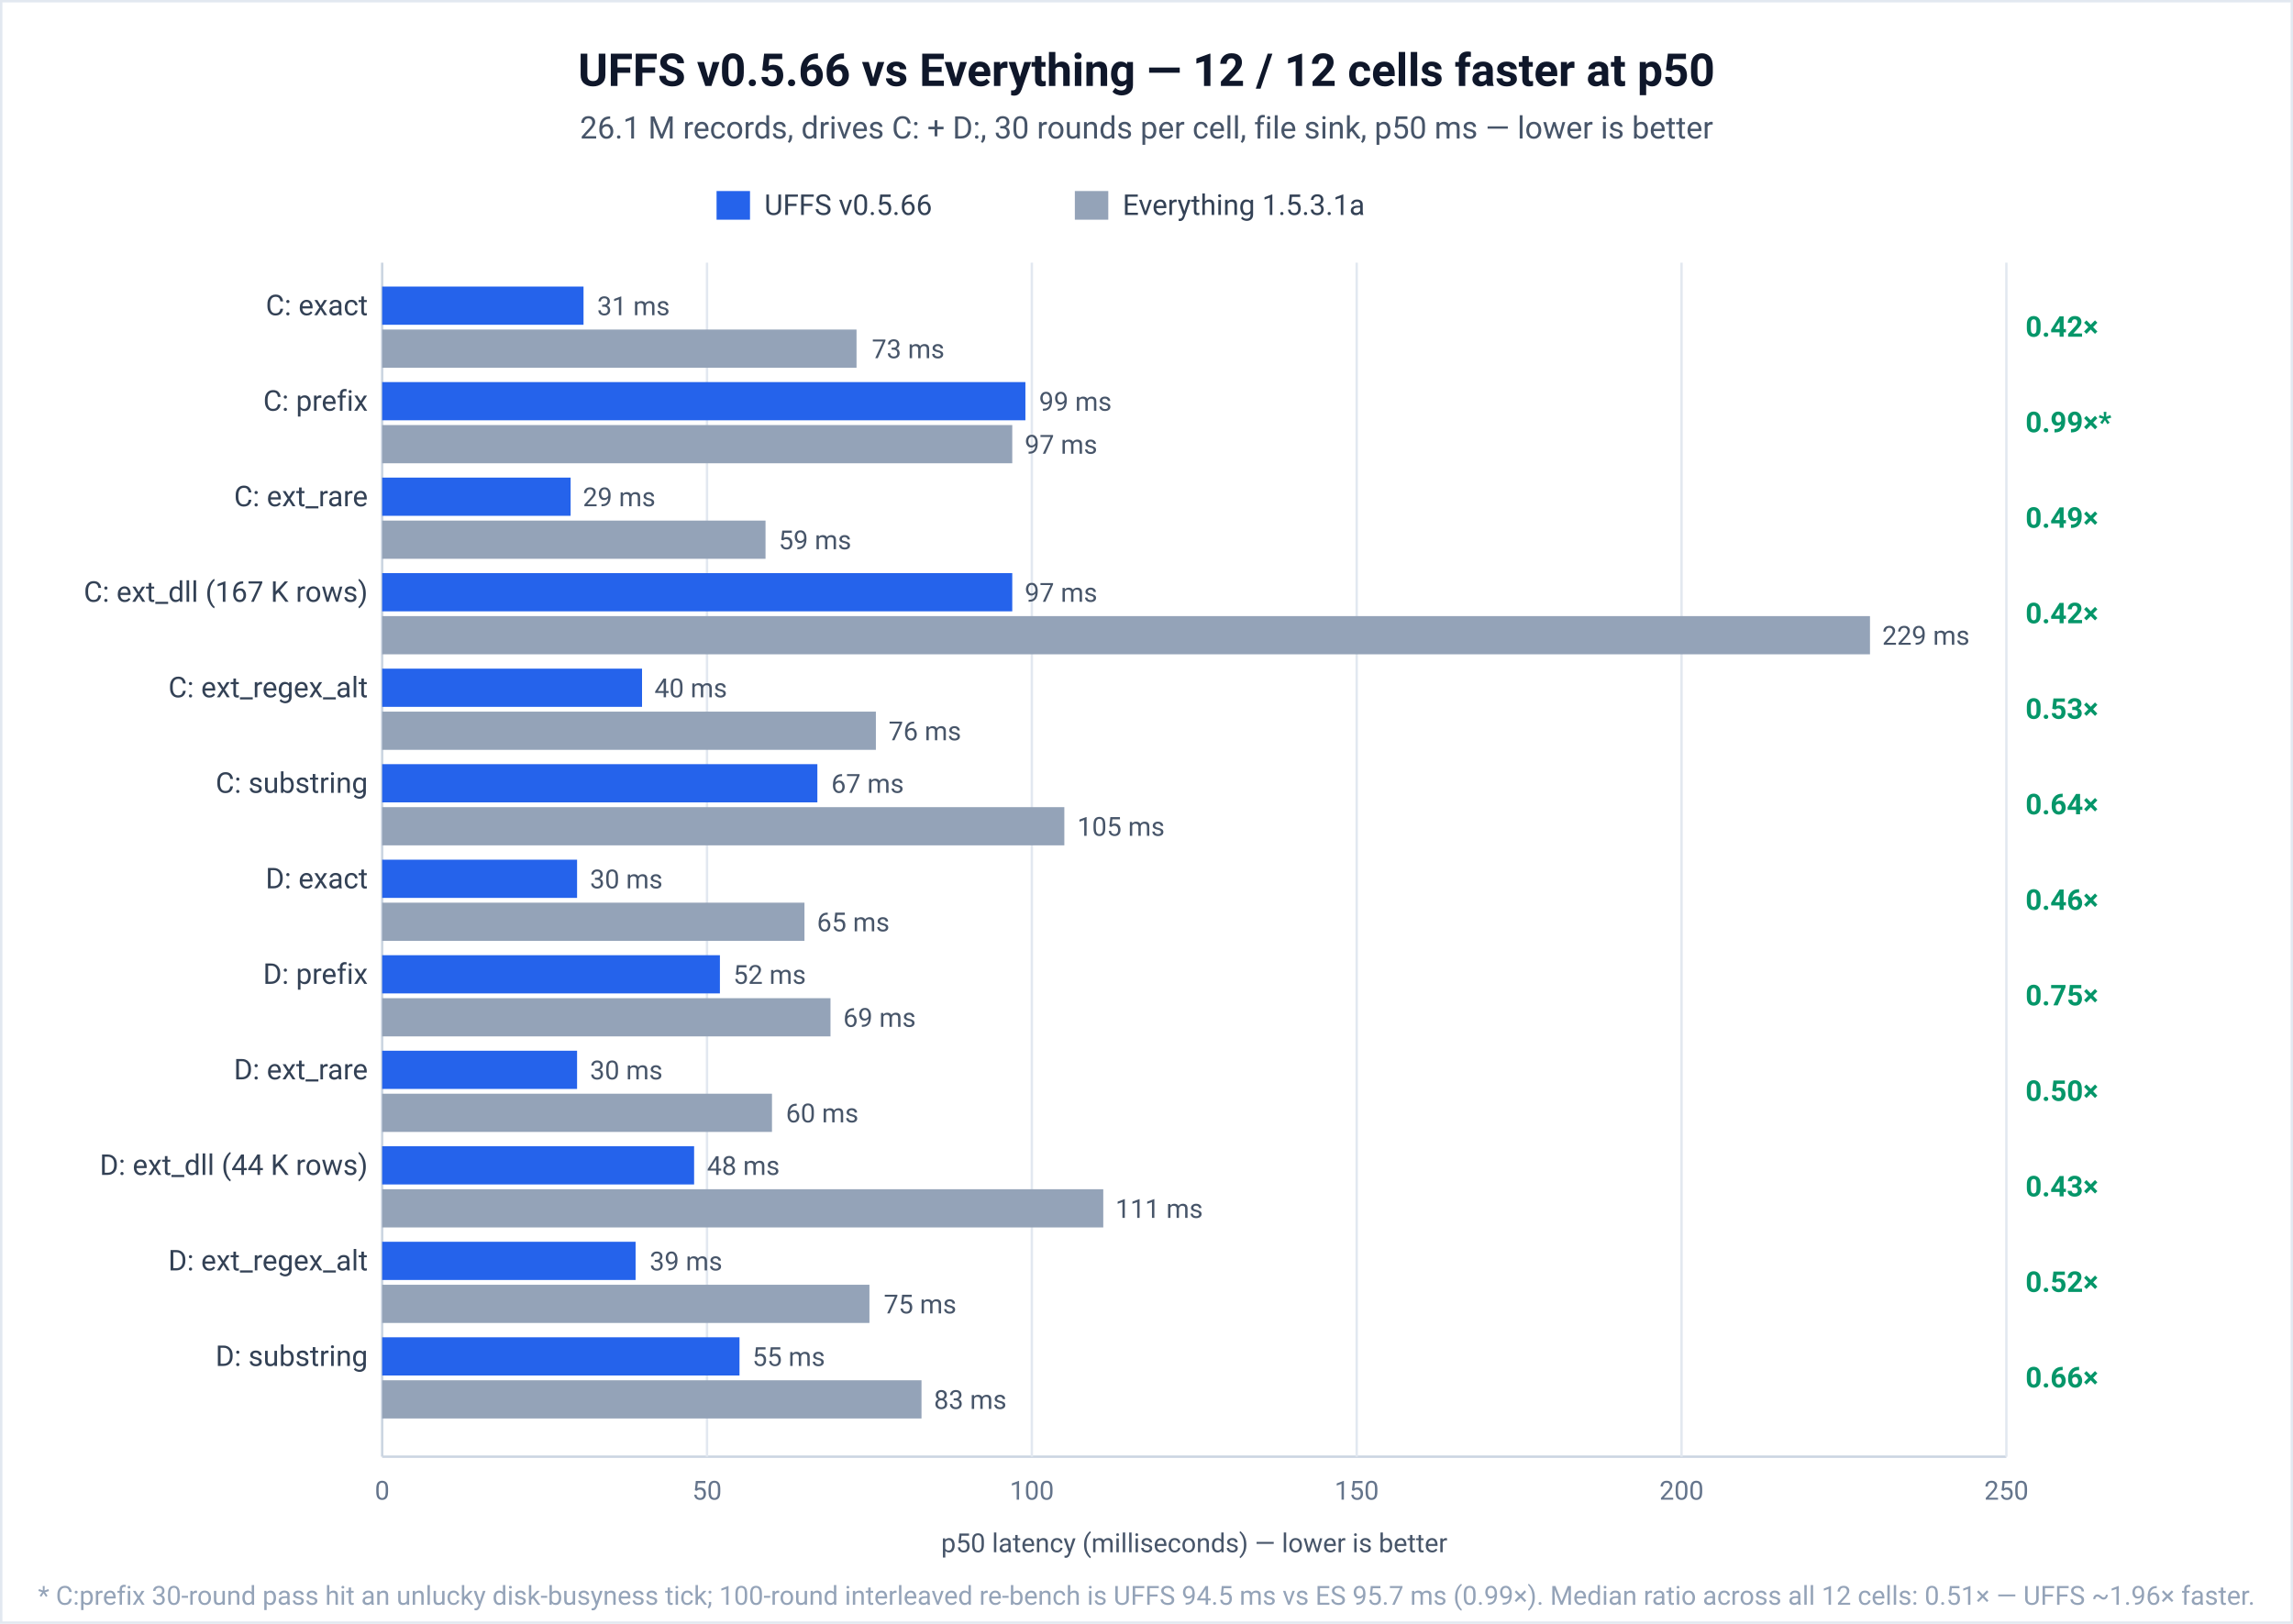
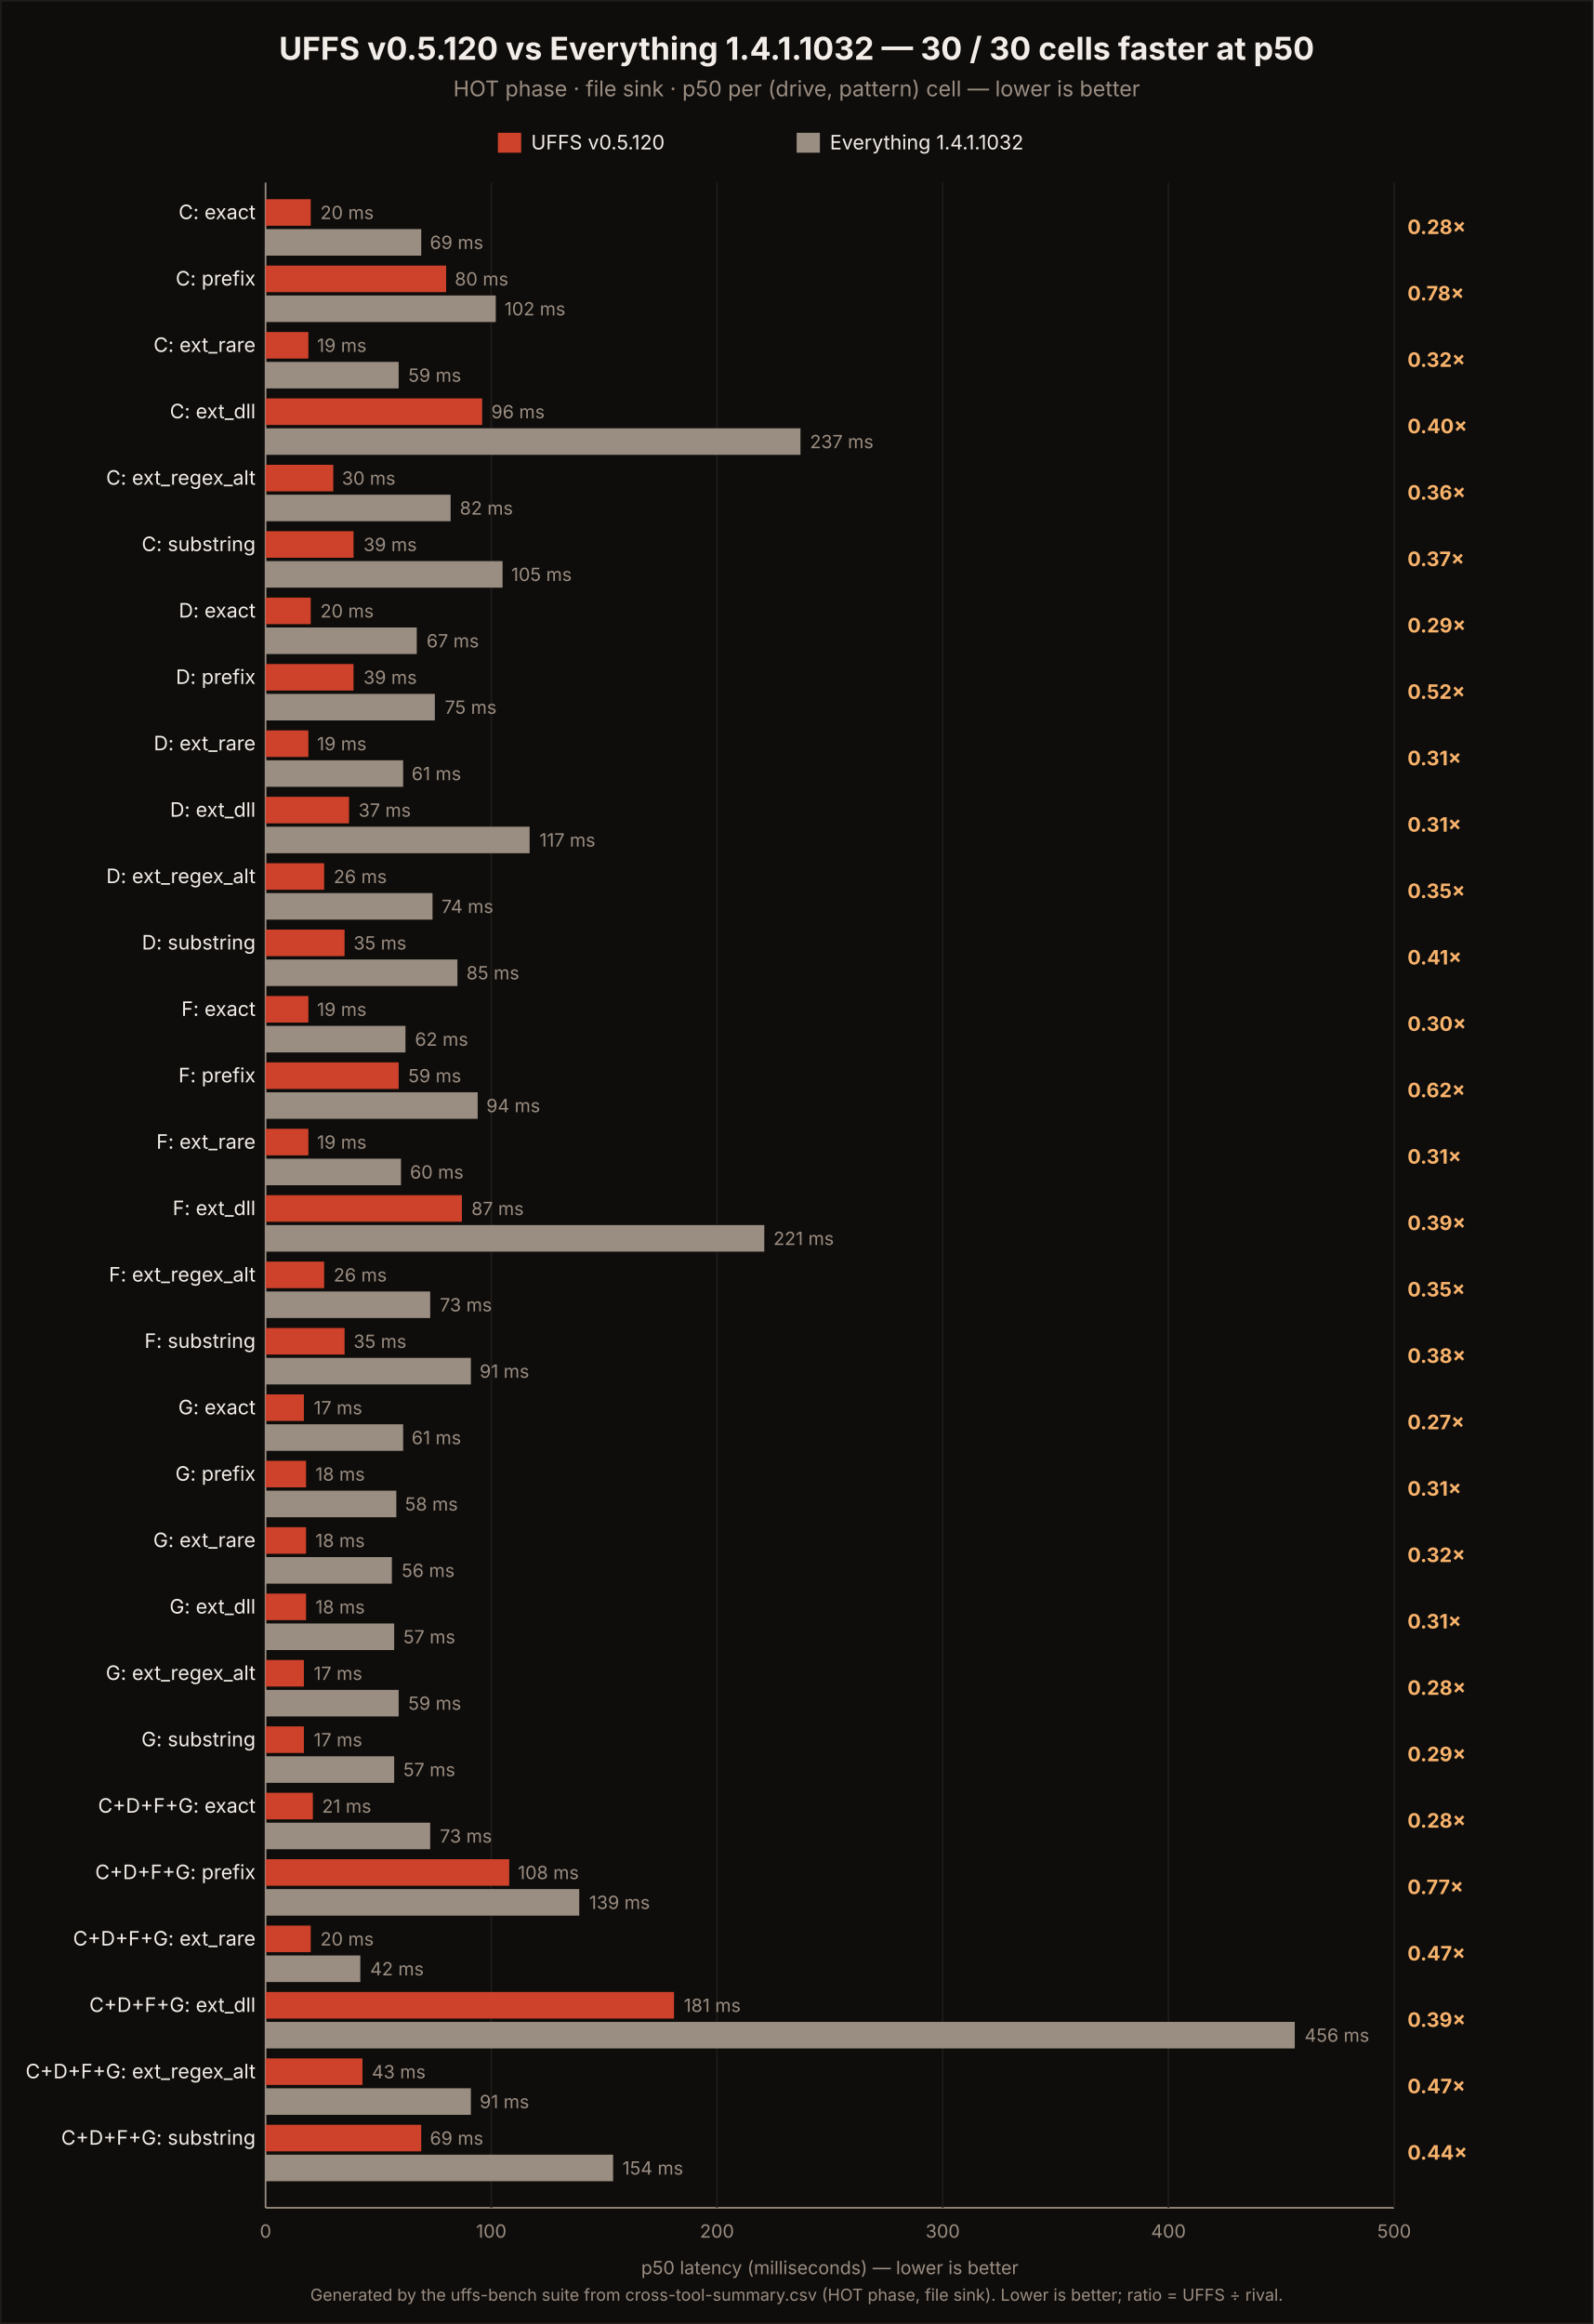
- <svg xmlns="http://www.w3.org/2000/svg" viewBox="0 0 960 680" font-family="-apple-system, BlinkMacSystemFont, 'Segoe UI', Roboto, Helvetica, Arial, sans-serif" role="img" aria-label="Horizontal bar chart: UFFS v0.5.66 wins 12 of 12 head-to-head cells against Everything at p50 median latency">
-   <rect x="0" y="0" width="960" height="680" fill="#ffffff" />
-   <rect x="0.5" y="0.5" width="959" height="679" fill="none" stroke="#e2e8f0" stroke-width="1" />
-   <text x="480" y="36" text-anchor="middle" font-size="19" font-weight="700" fill="#0f172a">UFFS v0.5.66 vs Everything — 12 / 12 cells faster at p50</text>
-   <text x="480" y="58" text-anchor="middle" font-size="13" fill="#475569">26.1 M records, drives C: + D:, 30 rounds per cell, file sink, p50 ms — lower is better</text>
-   <g transform="translate(300, 78)" font-size="12" fill="#334155">
-     <rect x="0" y="2" width="14" height="12" fill="#2563eb" />
-     <text x="20" y="12">UFFS v0.5.66</text>
-     <rect x="150" y="2" width="14" height="12" fill="#94a3b8" />
-     <text x="170" y="12">Everything 1.5.3.1a</text>
-   </g>
-   <g font-size="11" fill="#64748b">
-     <line x1="160" y1="110" x2="160" y2="610" stroke="#cbd5e1" stroke-width="1" />
-     <line x1="160" y1="610" x2="840" y2="610" stroke="#cbd5e1" stroke-width="1" />
-     <line x1="296" y1="110" x2="296" y2="610" stroke="#e2e8f0" stroke-width="1" />
-     <text x="296" y="628" text-anchor="middle">50</text>
-     <line x1="432" y1="110" x2="432" y2="610" stroke="#e2e8f0" stroke-width="1" />
-     <text x="432" y="628" text-anchor="middle">100</text>
-     <line x1="568" y1="110" x2="568" y2="610" stroke="#e2e8f0" stroke-width="1" />
-     <text x="568" y="628" text-anchor="middle">150</text>
-     <line x1="704" y1="110" x2="704" y2="610" stroke="#e2e8f0" stroke-width="1" />
-     <text x="704" y="628" text-anchor="middle">200</text>
-     <line x1="840" y1="110" x2="840" y2="610" stroke="#e2e8f0" stroke-width="1" />
-     <text x="840" y="628" text-anchor="middle">250</text>
-     <text x="160" y="628" text-anchor="middle">0</text>
-     <text x="500" y="650" text-anchor="middle" font-size="11" fill="#475569">p50 latency (milliseconds) — lower is better</text>
-   </g>
-   <g font-size="12" fill="#334155">
+ <svg xmlns="http://www.w3.org/2000/svg" viewBox="0 0 960 1400" font-family="Inter, -apple-system, BlinkMacSystemFont, 'Segoe UI', Roboto, Helvetica, Arial, sans-serif" role="img" aria-label="Horizontal bar chart: UFFS v0.5.120 vs Everything 1.4.1.1032 — 30 / 30 cells faster at p50">
+   <rect x="0" y="0" width="960" height="1400" fill="#0F0D0B" />
+   <rect x="0.5" y="0.5" width="959" height="1399" fill="none" stroke="#1E1B18" stroke-width="1" />
+   <text x="480" y="36" text-anchor="middle" font-size="19" font-weight="700" fill="#F2EDE8">UFFS v0.5.120 vs Everything 1.4.1.1032 — 30 / 30 cells faster at p50</text>
+   <text x="480" y="58" text-anchor="middle" font-size="13" fill="#9A8D82">HOT phase · file sink · p50 per (drive, pattern) cell — lower is better</text>
+   <g transform="translate(300, 78)" font-size="12" fill="#F2EDE8">
+     <rect x="0" y="2" width="14" height="12" fill="#CE422B" />
+     <text x="20" y="12">UFFS v0.5.120</text>
+     <rect x="180" y="2" width="14" height="12" fill="#9A8D82" />
+     <text x="200" y="12">Everything 1.4.1.1032</text>
+   </g>
+   <g font-size="11" fill="#9A8D82">
+     <line x1="160" y1="110" x2="160" y2="1330" stroke="#9A8D82" stroke-width="1" />
+     <line x1="160" y1="1330" x2="840" y2="1330" stroke="#9A8D82" stroke-width="1" />
+     <text x="160" y="1348" text-anchor="middle">0</text>
+     <line x1="296" y1="110" x2="296" y2="1330" stroke="#1E1B18" stroke-width="1" />
+     <text x="296" y="1348" text-anchor="middle">100</text>
+     <line x1="432" y1="110" x2="432" y2="1330" stroke="#1E1B18" stroke-width="1" />
+     <text x="432" y="1348" text-anchor="middle">200</text>
+     <line x1="568" y1="110" x2="568" y2="1330" stroke="#1E1B18" stroke-width="1" />
+     <text x="568" y="1348" text-anchor="middle">300</text>
+     <line x1="704" y1="110" x2="704" y2="1330" stroke="#1E1B18" stroke-width="1" />
+     <text x="704" y="1348" text-anchor="middle">400</text>
+     <line x1="840" y1="110" x2="840" y2="1330" stroke="#1E1B18" stroke-width="1" />
+     <text x="840" y="1348" text-anchor="middle">500</text>
+     <text x="500" y="1370" text-anchor="middle" font-size="11" fill="#9A8D82">p50 latency (milliseconds) — lower is better</text>
+   </g>
+   <g font-size="12" fill="#F2EDE8">
    <text x="154" y="132" text-anchor="end">C: exact</text>
-     <rect x="160" y="120" width="84.3" height="16" fill="#2563eb" />
-     <rect x="160" y="138" width="198.6" height="16" fill="#94a3b8" />
-     <text x="250" y="132" font-size="11" fill="#475569">31 ms</text>
-     <text x="365" y="150" font-size="11" fill="#475569">73 ms</text>
-     <text x="848" y="141" font-size="12" font-weight="700" fill="#059669">0.42×</text>
-   </g>
-   <g font-size="12" fill="#334155">
+     <rect x="160" y="120" width="27.2" height="16" fill="#CE422B" />
+     <rect x="160" y="138" width="93.8" height="16" fill="#9A8D82" />
+     <text x="193" y="132" font-size="11" fill="#9A8D82">20 ms</text>
+     <text x="259" y="150" font-size="11" fill="#9A8D82">69 ms</text>
+     <text x="848" y="141" font-size="12" font-weight="700" fill="#F7B26B">0.28×</text>
+   </g>
+   <g font-size="12" fill="#F2EDE8">
    <text x="154" y="172" text-anchor="end">C: prefix</text>
-     <rect x="160" y="160" width="269.3" height="16" fill="#2563eb" />
-     <rect x="160" y="178" width="263.8" height="16" fill="#94a3b8" />
-     <text x="435" y="172" font-size="11" fill="#475569">99 ms</text>
-     <text x="429" y="190" font-size="11" fill="#475569">97 ms</text>
-     <text x="848" y="181" font-size="12" font-weight="700" fill="#059669">0.99×*</text>
-   </g>
-   <g font-size="12" fill="#334155">
+     <rect x="160" y="160" width="108.8" height="16" fill="#CE422B" />
+     <rect x="160" y="178" width="138.7" height="16" fill="#9A8D82" />
+     <text x="274" y="172" font-size="11" fill="#9A8D82">80 ms</text>
+     <text x="304" y="190" font-size="11" fill="#9A8D82">102 ms</text>
+     <text x="848" y="181" font-size="12" font-weight="700" fill="#F7B26B">0.78×</text>
+   </g>
+   <g font-size="12" fill="#F2EDE8">
    <text x="154" y="212" text-anchor="end">C: ext_rare</text>
-     <rect x="160" y="200" width="78.9" height="16" fill="#2563eb" />
-     <rect x="160" y="218" width="160.5" height="16" fill="#94a3b8" />
-     <text x="244" y="212" font-size="11" fill="#475569">29 ms</text>
-     <text x="326" y="230" font-size="11" fill="#475569">59 ms</text>
-     <text x="848" y="221" font-size="12" font-weight="700" fill="#059669">0.49×</text>
-   </g>
-   <g font-size="12" fill="#334155">
-     <text x="154" y="252" text-anchor="end">C: ext_dll (167 K rows)</text>
-     <rect x="160" y="240" width="263.8" height="16" fill="#2563eb" />
-     <rect x="160" y="258" width="622.9" height="16" fill="#94a3b8" />
-     <text x="429" y="252" font-size="11" fill="#475569">97 ms</text>
-     <text x="788" y="270" font-size="11" fill="#475569">229 ms</text>
-     <text x="848" y="261" font-size="12" font-weight="700" fill="#059669">0.42×</text>
-   </g>
-   <g font-size="12" fill="#334155">
+     <rect x="160" y="200" width="25.8" height="16" fill="#CE422B" />
+     <rect x="160" y="218" width="80.2" height="16" fill="#9A8D82" />
+     <text x="191" y="212" font-size="11" fill="#9A8D82">19 ms</text>
+     <text x="246" y="230" font-size="11" fill="#9A8D82">59 ms</text>
+     <text x="848" y="221" font-size="12" font-weight="700" fill="#F7B26B">0.32×</text>
+   </g>
+   <g font-size="12" fill="#F2EDE8">
+     <text x="154" y="252" text-anchor="end">C: ext_dll</text>
+     <rect x="160" y="240" width="130.5" height="16" fill="#CE422B" />
+     <rect x="160" y="258" width="322.3" height="16" fill="#9A8D82" />
+     <text x="296" y="252" font-size="11" fill="#9A8D82">96 ms</text>
+     <text x="488" y="270" font-size="11" fill="#9A8D82">237 ms</text>
+     <text x="848" y="261" font-size="12" font-weight="700" fill="#F7B26B">0.40×</text>
+   </g>
+   <g font-size="12" fill="#F2EDE8">
    <text x="154" y="292" text-anchor="end">C: ext_regex_alt</text>
-     <rect x="160" y="280" width="108.8" height="16" fill="#2563eb" />
-     <rect x="160" y="298" width="206.7" height="16" fill="#94a3b8" />
-     <text x="274" y="292" font-size="11" fill="#475569">40 ms</text>
-     <text x="372" y="310" font-size="11" fill="#475569">76 ms</text>
-     <text x="848" y="301" font-size="12" font-weight="700" fill="#059669">0.53×</text>
-   </g>
-   <g font-size="12" fill="#334155">
+     <rect x="160" y="280" width="40.8" height="16" fill="#CE422B" />
+     <rect x="160" y="298" width="111.5" height="16" fill="#9A8D82" />
+     <text x="206" y="292" font-size="11" fill="#9A8D82">30 ms</text>
+     <text x="277" y="310" font-size="11" fill="#9A8D82">82 ms</text>
+     <text x="848" y="301" font-size="12" font-weight="700" fill="#F7B26B">0.36×</text>
+   </g>
+   <g font-size="12" fill="#F2EDE8">
    <text x="154" y="332" text-anchor="end">C: substring</text>
-     <rect x="160" y="320" width="182.2" height="16" fill="#2563eb" />
-     <rect x="160" y="338" width="285.6" height="16" fill="#94a3b8" />
-     <text x="348" y="332" font-size="11" fill="#475569">67 ms</text>
-     <text x="451" y="350" font-size="11" fill="#475569">105 ms</text>
-     <text x="848" y="341" font-size="12" font-weight="700" fill="#059669">0.64×</text>
-   </g>
-   <g font-size="12" fill="#334155">
+     <rect x="160" y="320" width="53.0" height="16" fill="#CE422B" />
+     <rect x="160" y="338" width="142.8" height="16" fill="#9A8D82" />
+     <text x="219" y="332" font-size="11" fill="#9A8D82">39 ms</text>
+     <text x="308" y="350" font-size="11" fill="#9A8D82">105 ms</text>
+     <text x="848" y="341" font-size="12" font-weight="700" fill="#F7B26B">0.37×</text>
+   </g>
+   <g font-size="12" fill="#F2EDE8">
    <text x="154" y="372" text-anchor="end">D: exact</text>
-     <rect x="160" y="360" width="81.6" height="16" fill="#2563eb" />
-     <rect x="160" y="378" width="176.8" height="16" fill="#94a3b8" />
-     <text x="247" y="372" font-size="11" fill="#475569">30 ms</text>
-     <text x="342" y="390" font-size="11" fill="#475569">65 ms</text>
-     <text x="848" y="381" font-size="12" font-weight="700" fill="#059669">0.46×</text>
-   </g>
-   <g font-size="12" fill="#334155">
+     <rect x="160" y="360" width="27.2" height="16" fill="#CE422B" />
+     <rect x="160" y="378" width="91.1" height="16" fill="#9A8D82" />
+     <text x="193" y="372" font-size="11" fill="#9A8D82">20 ms</text>
+     <text x="257" y="390" font-size="11" fill="#9A8D82">67 ms</text>
+     <text x="848" y="381" font-size="12" font-weight="700" fill="#F7B26B">0.29×</text>
+   </g>
+   <g font-size="12" fill="#F2EDE8">
    <text x="154" y="412" text-anchor="end">D: prefix</text>
-     <rect x="160" y="400" width="141.4" height="16" fill="#2563eb" />
-     <rect x="160" y="418" width="187.7" height="16" fill="#94a3b8" />
-     <text x="307" y="412" font-size="11" fill="#475569">52 ms</text>
-     <text x="353" y="430" font-size="11" fill="#475569">69 ms</text>
-     <text x="848" y="421" font-size="12" font-weight="700" fill="#059669">0.75×</text>
-   </g>
-   <g font-size="12" fill="#334155">
+     <rect x="160" y="400" width="53.0" height="16" fill="#CE422B" />
+     <rect x="160" y="418" width="102.0" height="16" fill="#9A8D82" />
+     <text x="219" y="412" font-size="11" fill="#9A8D82">39 ms</text>
+     <text x="268" y="430" font-size="11" fill="#9A8D82">75 ms</text>
+     <text x="848" y="421" font-size="12" font-weight="700" fill="#F7B26B">0.52×</text>
+   </g>
+   <g font-size="12" fill="#F2EDE8">
    <text x="154" y="452" text-anchor="end">D: ext_rare</text>
-     <rect x="160" y="440" width="81.6" height="16" fill="#2563eb" />
-     <rect x="160" y="458" width="163.2" height="16" fill="#94a3b8" />
-     <text x="247" y="452" font-size="11" fill="#475569">30 ms</text>
-     <text x="329" y="470" font-size="11" fill="#475569">60 ms</text>
-     <text x="848" y="461" font-size="12" font-weight="700" fill="#059669">0.50×</text>
-   </g>
-   <g font-size="12" fill="#334155">
-     <text x="154" y="492" text-anchor="end">D: ext_dll (44 K rows)</text>
-     <rect x="160" y="480" width="130.6" height="16" fill="#2563eb" />
-     <rect x="160" y="498" width="301.9" height="16" fill="#94a3b8" />
-     <text x="296" y="492" font-size="11" fill="#475569">48 ms</text>
-     <text x="467" y="510" font-size="11" fill="#475569">111 ms</text>
-     <text x="848" y="501" font-size="12" font-weight="700" fill="#059669">0.43×</text>
-   </g>
-   <g font-size="12" fill="#334155">
+     <rect x="160" y="440" width="25.8" height="16" fill="#CE422B" />
+     <rect x="160" y="458" width="82.9" height="16" fill="#9A8D82" />
+     <text x="191" y="452" font-size="11" fill="#9A8D82">19 ms</text>
+     <text x="248" y="470" font-size="11" fill="#9A8D82">61 ms</text>
+     <text x="848" y="461" font-size="12" font-weight="700" fill="#F7B26B">0.31×</text>
+   </g>
+   <g font-size="12" fill="#F2EDE8">
+     <text x="154" y="492" text-anchor="end">D: ext_dll</text>
+     <rect x="160" y="480" width="50.3" height="16" fill="#CE422B" />
+     <rect x="160" y="498" width="159.1" height="16" fill="#9A8D82" />
+     <text x="216" y="492" font-size="11" fill="#9A8D82">37 ms</text>
+     <text x="325" y="510" font-size="11" fill="#9A8D82">117 ms</text>
+     <text x="848" y="501" font-size="12" font-weight="700" fill="#F7B26B">0.31×</text>
+   </g>
+   <g font-size="12" fill="#F2EDE8">
    <text x="154" y="532" text-anchor="end">D: ext_regex_alt</text>
-     <rect x="160" y="520" width="106.1" height="16" fill="#2563eb" />
-     <rect x="160" y="538" width="204.0" height="16" fill="#94a3b8" />
-     <text x="272" y="532" font-size="11" fill="#475569">39 ms</text>
-     <text x="370" y="550" font-size="11" fill="#475569">75 ms</text>
-     <text x="848" y="541" font-size="12" font-weight="700" fill="#059669">0.52×</text>
-   </g>
-   <g font-size="12" fill="#334155">
+     <rect x="160" y="520" width="35.3" height="16" fill="#CE422B" />
+     <rect x="160" y="538" width="100.6" height="16" fill="#9A8D82" />
+     <text x="201" y="532" font-size="11" fill="#9A8D82">26 ms</text>
+     <text x="266" y="550" font-size="11" fill="#9A8D82">74 ms</text>
+     <text x="848" y="541" font-size="12" font-weight="700" fill="#F7B26B">0.35×</text>
+   </g>
+   <g font-size="12" fill="#F2EDE8">
    <text x="154" y="572" text-anchor="end">D: substring</text>
-     <rect x="160" y="560" width="149.6" height="16" fill="#2563eb" />
-     <rect x="160" y="578" width="225.8" height="16" fill="#94a3b8" />
-     <text x="315" y="572" font-size="11" fill="#475569">55 ms</text>
-     <text x="391" y="590" font-size="11" fill="#475569">83 ms</text>
-     <text x="848" y="581" font-size="12" font-weight="700" fill="#059669">0.66×</text>
-   </g>
-   <text x="480" y="672" text-anchor="middle" font-size="11" fill="#94a3b8">* C:prefix 30-round pass hit an unlucky disk-busyness tick; 100-round interleaved re-bench is UFFS 94.5 ms vs ES 95.7 ms (0.99×). Median ratio across all 12 cells: 0.51× — UFFS ~1.96× faster.</text>
+     <rect x="160" y="560" width="47.6" height="16" fill="#CE422B" />
+     <rect x="160" y="578" width="115.6" height="16" fill="#9A8D82" />
+     <text x="213" y="572" font-size="11" fill="#9A8D82">35 ms</text>
+     <text x="281" y="590" font-size="11" fill="#9A8D82">85 ms</text>
+     <text x="848" y="581" font-size="12" font-weight="700" fill="#F7B26B">0.41×</text>
+   </g>
+   <g font-size="12" fill="#F2EDE8">
+     <text x="154" y="612" text-anchor="end">F: exact</text>
+     <rect x="160" y="600" width="25.8" height="16" fill="#CE422B" />
+     <rect x="160" y="618" width="84.3" height="16" fill="#9A8D82" />
+     <text x="191" y="612" font-size="11" fill="#9A8D82">19 ms</text>
+     <text x="250" y="630" font-size="11" fill="#9A8D82">62 ms</text>
+     <text x="848" y="621" font-size="12" font-weight="700" fill="#F7B26B">0.30×</text>
+   </g>
+   <g font-size="12" fill="#F2EDE8">
+     <text x="154" y="652" text-anchor="end">F: prefix</text>
+     <rect x="160" y="640" width="80.2" height="16" fill="#CE422B" />
+     <rect x="160" y="658" width="127.8" height="16" fill="#9A8D82" />
+     <text x="246" y="652" font-size="11" fill="#9A8D82">59 ms</text>
+     <text x="293" y="670" font-size="11" fill="#9A8D82">94 ms</text>
+     <text x="848" y="661" font-size="12" font-weight="700" fill="#F7B26B">0.62×</text>
+   </g>
+   <g font-size="12" fill="#F2EDE8">
+     <text x="154" y="692" text-anchor="end">F: ext_rare</text>
+     <rect x="160" y="680" width="25.8" height="16" fill="#CE422B" />
+     <rect x="160" y="698" width="81.6" height="16" fill="#9A8D82" />
+     <text x="191" y="692" font-size="11" fill="#9A8D82">19 ms</text>
+     <text x="247" y="710" font-size="11" fill="#9A8D82">60 ms</text>
+     <text x="848" y="701" font-size="12" font-weight="700" fill="#F7B26B">0.31×</text>
+   </g>
+   <g font-size="12" fill="#F2EDE8">
+     <text x="154" y="732" text-anchor="end">F: ext_dll</text>
+     <rect x="160" y="720" width="118.3" height="16" fill="#CE422B" />
+     <rect x="160" y="738" width="300.5" height="16" fill="#9A8D82" />
+     <text x="284" y="732" font-size="11" fill="#9A8D82">87 ms</text>
+     <text x="466" y="750" font-size="11" fill="#9A8D82">221 ms</text>
+     <text x="848" y="741" font-size="12" font-weight="700" fill="#F7B26B">0.39×</text>
+   </g>
+   <g font-size="12" fill="#F2EDE8">
+     <text x="154" y="772" text-anchor="end">F: ext_regex_alt</text>
+     <rect x="160" y="760" width="35.3" height="16" fill="#CE422B" />
+     <rect x="160" y="778" width="99.2" height="16" fill="#9A8D82" />
+     <text x="201" y="772" font-size="11" fill="#9A8D82">26 ms</text>
+     <text x="265" y="790" font-size="11" fill="#9A8D82">73 ms</text>
+     <text x="848" y="781" font-size="12" font-weight="700" fill="#F7B26B">0.35×</text>
+   </g>
+   <g font-size="12" fill="#F2EDE8">
+     <text x="154" y="812" text-anchor="end">F: substring</text>
+     <rect x="160" y="800" width="47.6" height="16" fill="#CE422B" />
+     <rect x="160" y="818" width="123.7" height="16" fill="#9A8D82" />
+     <text x="213" y="812" font-size="11" fill="#9A8D82">35 ms</text>
+     <text x="289" y="830" font-size="11" fill="#9A8D82">91 ms</text>
+     <text x="848" y="821" font-size="12" font-weight="700" fill="#F7B26B">0.38×</text>
+   </g>
+   <g font-size="12" fill="#F2EDE8">
+     <text x="154" y="852" text-anchor="end">G: exact</text>
+     <rect x="160" y="840" width="23.1" height="16" fill="#CE422B" />
+     <rect x="160" y="858" width="82.9" height="16" fill="#9A8D82" />
+     <text x="189" y="852" font-size="11" fill="#9A8D82">17 ms</text>
+     <text x="248" y="870" font-size="11" fill="#9A8D82">61 ms</text>
+     <text x="848" y="861" font-size="12" font-weight="700" fill="#F7B26B">0.27×</text>
+   </g>
+   <g font-size="12" fill="#F2EDE8">
+     <text x="154" y="892" text-anchor="end">G: prefix</text>
+     <rect x="160" y="880" width="24.4" height="16" fill="#CE422B" />
+     <rect x="160" y="898" width="78.8" height="16" fill="#9A8D82" />
+     <text x="190" y="892" font-size="11" fill="#9A8D82">18 ms</text>
+     <text x="244" y="910" font-size="11" fill="#9A8D82">58 ms</text>
+     <text x="848" y="901" font-size="12" font-weight="700" fill="#F7B26B">0.31×</text>
+   </g>
+   <g font-size="12" fill="#F2EDE8">
+     <text x="154" y="932" text-anchor="end">G: ext_rare</text>
+     <rect x="160" y="920" width="24.4" height="16" fill="#CE422B" />
+     <rect x="160" y="938" width="76.1" height="16" fill="#9A8D82" />
+     <text x="190" y="932" font-size="11" fill="#9A8D82">18 ms</text>
+     <text x="242" y="950" font-size="11" fill="#9A8D82">56 ms</text>
+     <text x="848" y="941" font-size="12" font-weight="700" fill="#F7B26B">0.32×</text>
+   </g>
+   <g font-size="12" fill="#F2EDE8">
+     <text x="154" y="972" text-anchor="end">G: ext_dll</text>
+     <rect x="160" y="960" width="24.4" height="16" fill="#CE422B" />
+     <rect x="160" y="978" width="77.5" height="16" fill="#9A8D82" />
+     <text x="190" y="972" font-size="11" fill="#9A8D82">18 ms</text>
+     <text x="243" y="990" font-size="11" fill="#9A8D82">57 ms</text>
+     <text x="848" y="981" font-size="12" font-weight="700" fill="#F7B26B">0.31×</text>
+   </g>
+   <g font-size="12" fill="#F2EDE8">
+     <text x="154" y="1012" text-anchor="end">G: ext_regex_alt</text>
+     <rect x="160" y="1000" width="23.1" height="16" fill="#CE422B" />
+     <rect x="160" y="1018" width="80.2" height="16" fill="#9A8D82" />
+     <text x="189" y="1012" font-size="11" fill="#9A8D82">17 ms</text>
+     <text x="246" y="1030" font-size="11" fill="#9A8D82">59 ms</text>
+     <text x="848" y="1021" font-size="12" font-weight="700" fill="#F7B26B">0.28×</text>
+   </g>
+   <g font-size="12" fill="#F2EDE8">
+     <text x="154" y="1052" text-anchor="end">G: substring</text>
+     <rect x="160" y="1040" width="23.1" height="16" fill="#CE422B" />
+     <rect x="160" y="1058" width="77.5" height="16" fill="#9A8D82" />
+     <text x="189" y="1052" font-size="11" fill="#9A8D82">17 ms</text>
+     <text x="243" y="1070" font-size="11" fill="#9A8D82">57 ms</text>
+     <text x="848" y="1061" font-size="12" font-weight="700" fill="#F7B26B">0.29×</text>
+   </g>
+   <g font-size="12" fill="#F2EDE8">
+     <text x="154" y="1092" text-anchor="end">C+D+F+G: exact</text>
+     <rect x="160" y="1080" width="28.5" height="16" fill="#CE422B" />
+     <rect x="160" y="1098" width="99.2" height="16" fill="#9A8D82" />
+     <text x="194" y="1092" font-size="11" fill="#9A8D82">21 ms</text>
+     <text x="265" y="1110" font-size="11" fill="#9A8D82">73 ms</text>
+     <text x="848" y="1101" font-size="12" font-weight="700" fill="#F7B26B">0.28×</text>
+   </g>
+   <g font-size="12" fill="#F2EDE8">
+     <text x="154" y="1132" text-anchor="end">C+D+F+G: prefix</text>
+     <rect x="160" y="1120" width="146.8" height="16" fill="#CE422B" />
+     <rect x="160" y="1138" width="189.0" height="16" fill="#9A8D82" />
+     <text x="312" y="1132" font-size="11" fill="#9A8D82">108 ms</text>
+     <text x="355" y="1150" font-size="11" fill="#9A8D82">139 ms</text>
+     <text x="848" y="1141" font-size="12" font-weight="700" fill="#F7B26B">0.77×</text>
+   </g>
+   <g font-size="12" fill="#F2EDE8">
+     <text x="154" y="1172" text-anchor="end">C+D+F+G: ext_rare</text>
+     <rect x="160" y="1160" width="27.2" height="16" fill="#CE422B" />
+     <rect x="160" y="1178" width="57.1" height="16" fill="#9A8D82" />
+     <text x="193" y="1172" font-size="11" fill="#9A8D82">20 ms</text>
+     <text x="223" y="1190" font-size="11" fill="#9A8D82">42 ms</text>
+     <text x="848" y="1181" font-size="12" font-weight="700" fill="#F7B26B">0.47×</text>
+   </g>
+   <g font-size="12" fill="#F2EDE8">
+     <text x="154" y="1212" text-anchor="end">C+D+F+G: ext_dll</text>
+     <rect x="160" y="1200" width="246.1" height="16" fill="#CE422B" />
+     <rect x="160" y="1218" width="620.1" height="16" fill="#9A8D82" />
+     <text x="412" y="1212" font-size="11" fill="#9A8D82">181 ms</text>
+     <text x="786" y="1230" font-size="11" fill="#9A8D82">456 ms</text>
+     <text x="848" y="1221" font-size="12" font-weight="700" fill="#F7B26B">0.39×</text>
+   </g>
+   <g font-size="12" fill="#F2EDE8">
+     <text x="154" y="1252" text-anchor="end">C+D+F+G: ext_regex_alt</text>
+     <rect x="160" y="1240" width="58.4" height="16" fill="#CE422B" />
+     <rect x="160" y="1258" width="123.7" height="16" fill="#9A8D82" />
+     <text x="224" y="1252" font-size="11" fill="#9A8D82">43 ms</text>
+     <text x="289" y="1270" font-size="11" fill="#9A8D82">91 ms</text>
+     <text x="848" y="1261" font-size="12" font-weight="700" fill="#F7B26B">0.47×</text>
+   </g>
+   <g font-size="12" fill="#F2EDE8">
+     <text x="154" y="1292" text-anchor="end">C+D+F+G: substring</text>
+     <rect x="160" y="1280" width="93.8" height="16" fill="#CE422B" />
+     <rect x="160" y="1298" width="209.4" height="16" fill="#9A8D82" />
+     <text x="259" y="1292" font-size="11" fill="#9A8D82">69 ms</text>
+     <text x="375" y="1310" font-size="11" fill="#9A8D82">154 ms</text>
+     <text x="848" y="1301" font-size="12" font-weight="700" fill="#F7B26B">0.44×</text>
+   </g>
+   <text x="480" y="1386" text-anchor="middle" font-size="10" fill="#9A8D82">Generated by the uffs-bench suite from cross-tool-summary.csv (HOT phase, file sink). Lower is better; ratio = UFFS ÷ rival.</text>
</svg>
